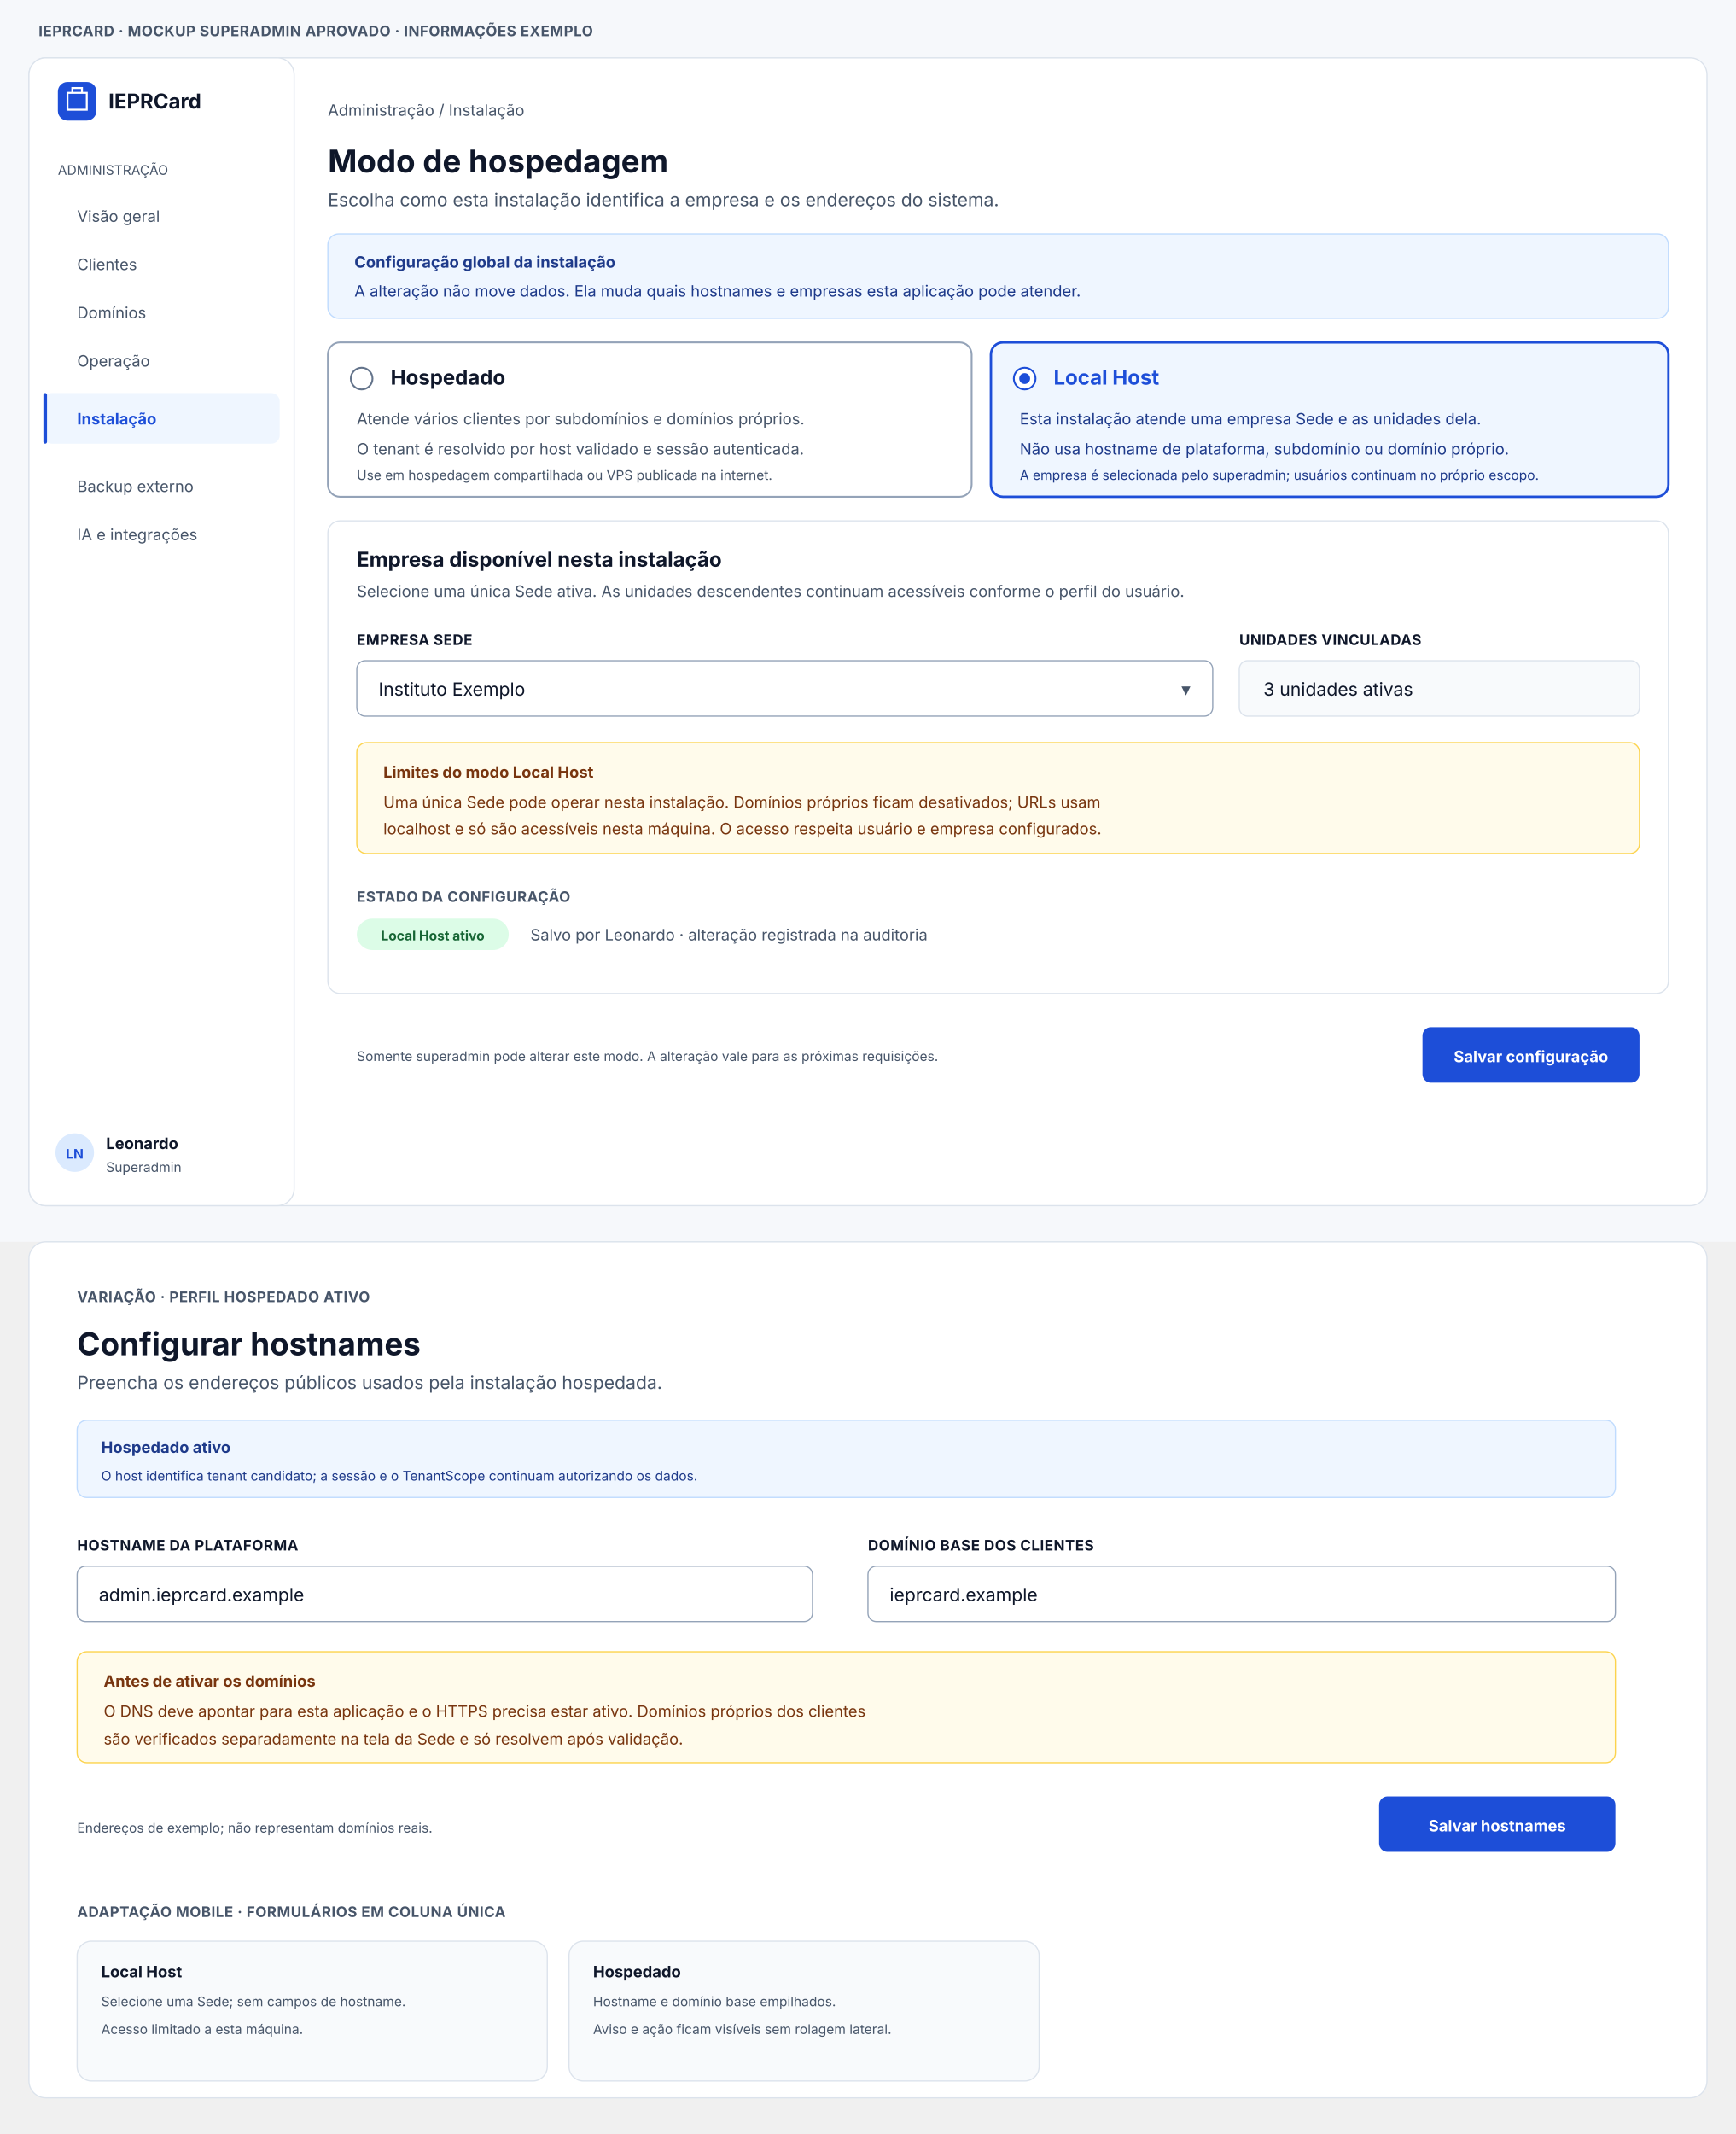
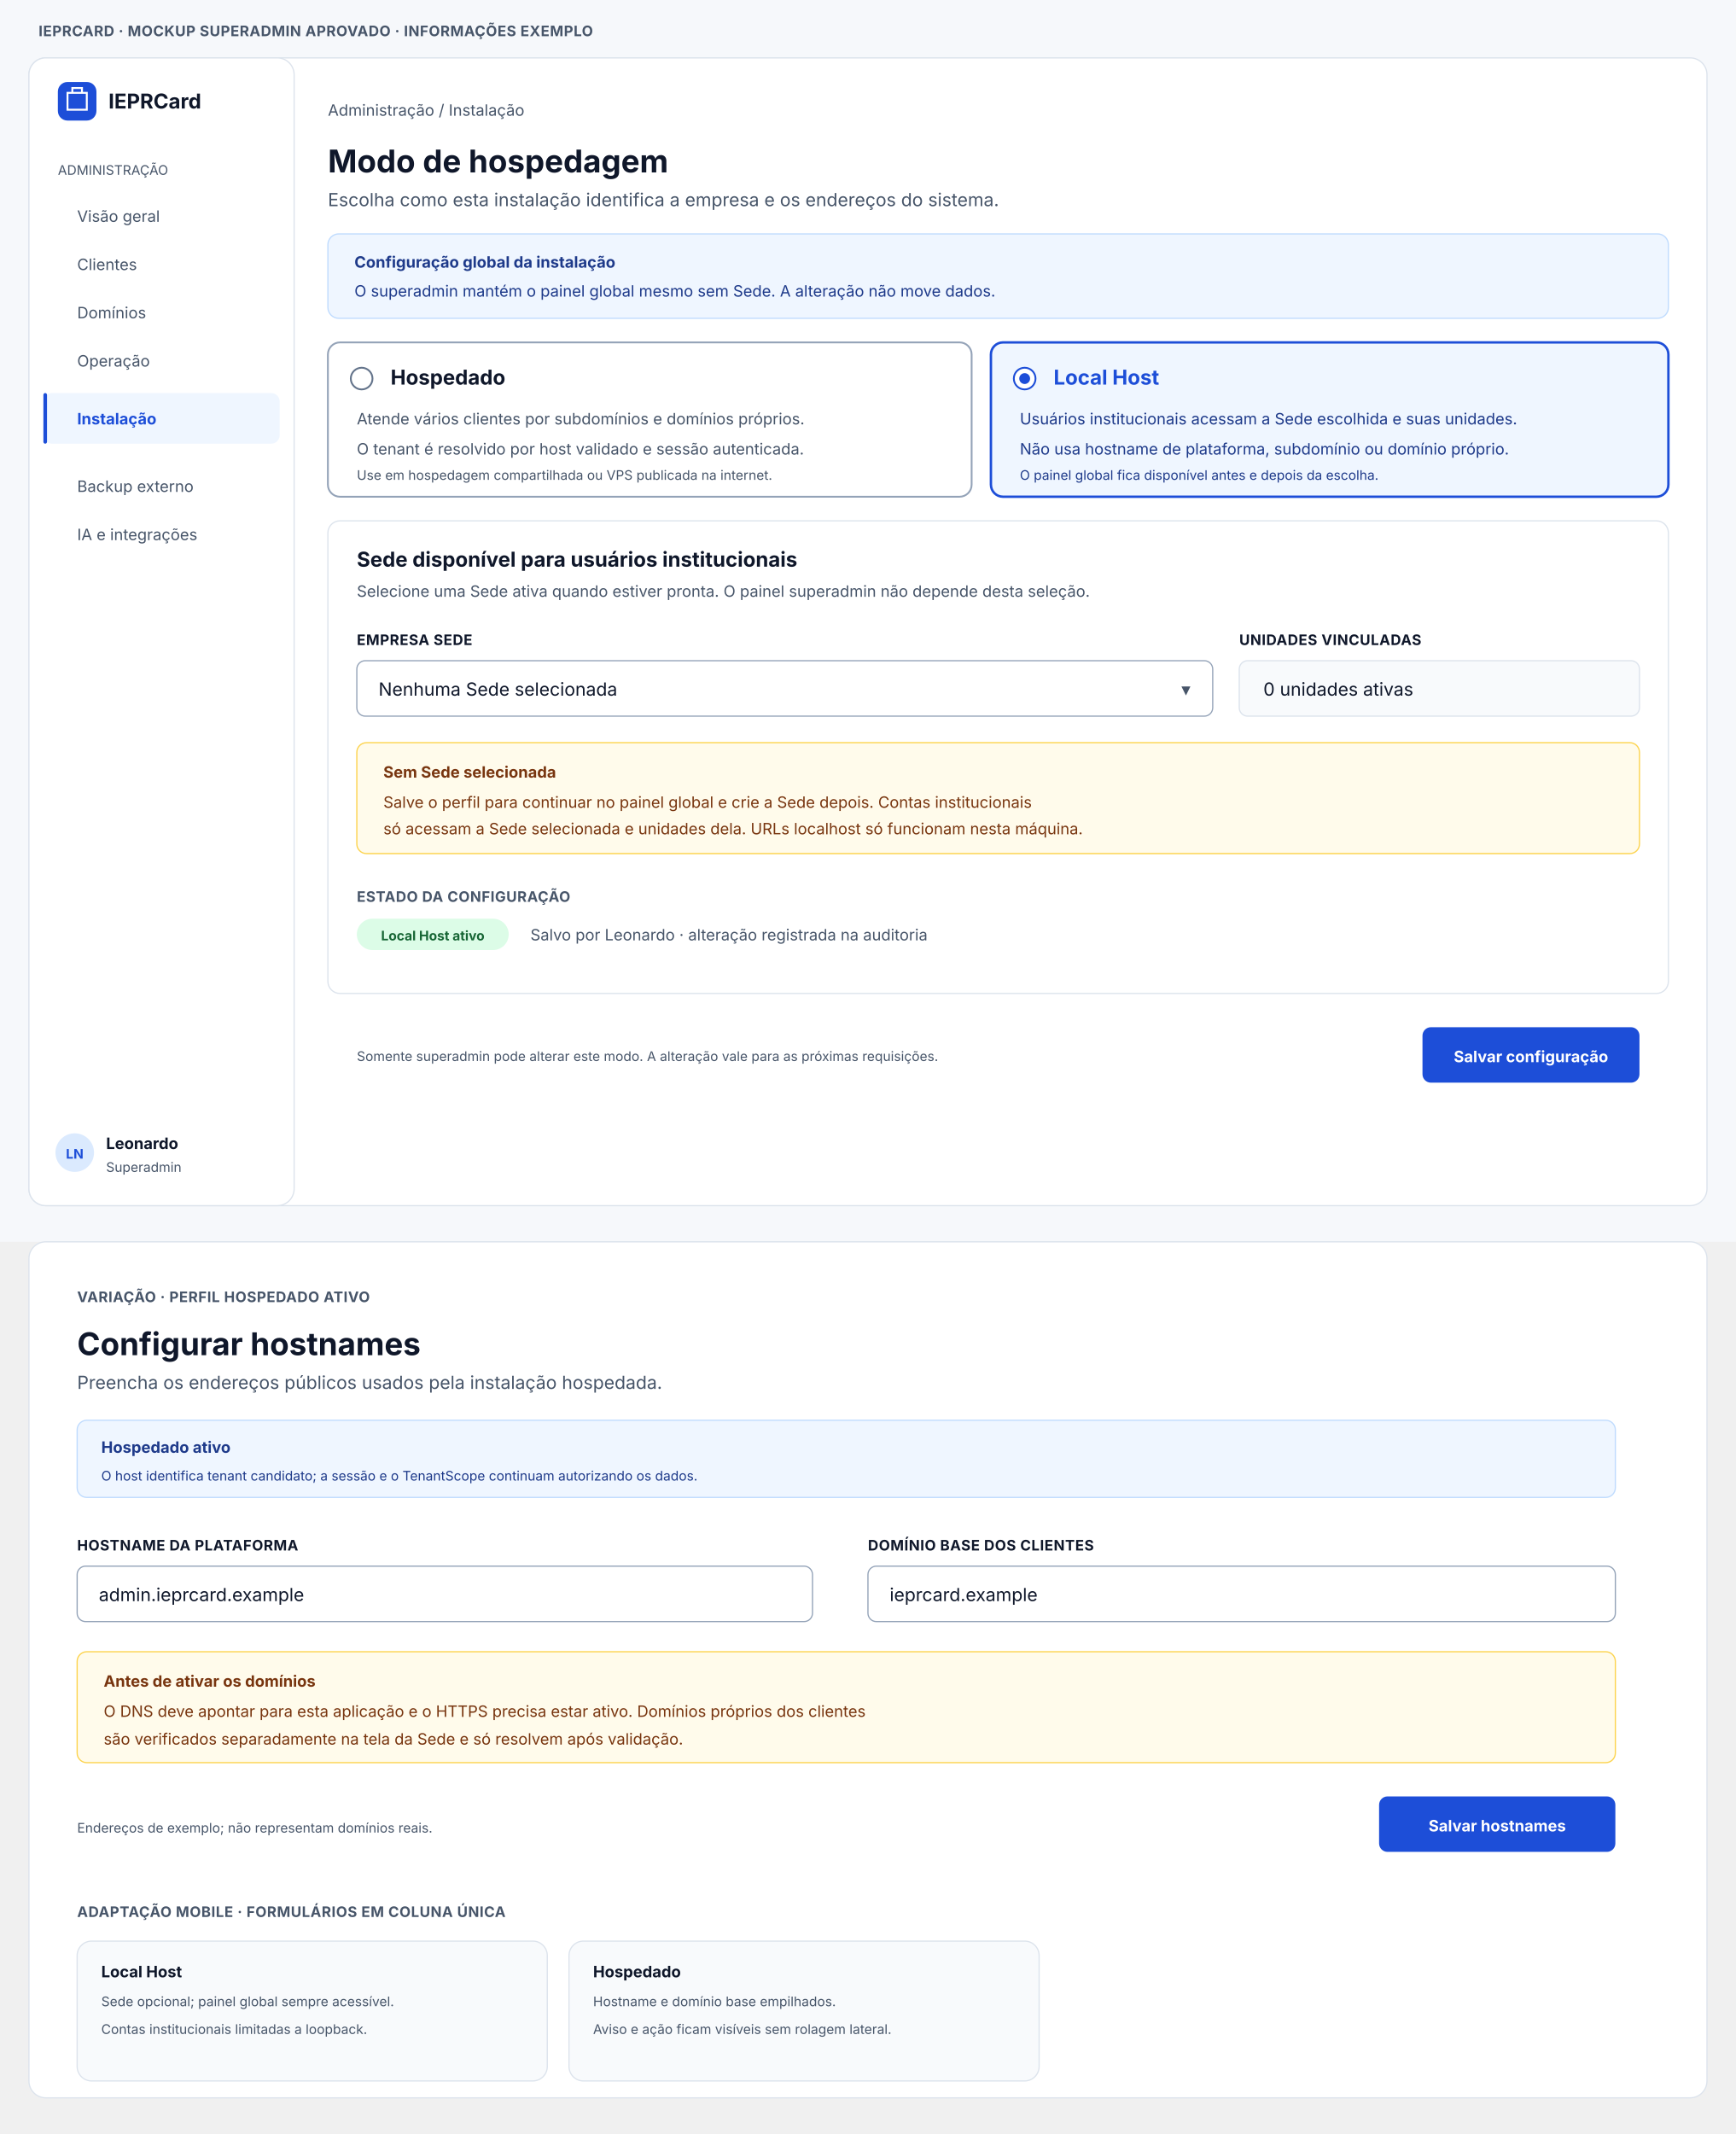
<svg xmlns="http://www.w3.org/2000/svg" width="1440" height="1770" viewBox="0 0 1440 1770" role="img" aria-labelledby="title description">
  <defs>
    <style>
      text { font-family: Inter, system-ui, "Segoe UI", sans-serif; }
      .muted { fill: #475569; } .small { font-size: 13px; } .tiny { font-size: 11px; }
      .body { font-size: 15px; } .label { font-size: 12px; font-weight: 700; letter-spacing: .35px; }
      .title { font-size: 26px; font-weight: 700; fill: #0F172A; }
      .panel { fill: #FFFFFF; stroke: #DCE3EC; } .field { fill: #FFFFFF; stroke: #94A3B8; }
    </style>
  </defs>
  <rect width="1440" height="1030" fill="#F6F8FB" />
  <text x="32" y="30" class="label muted">IEPRCARD · MOCKUP SUPERADMIN APROVADO · INFORMAÇÕES EXEMPLO</text>
  <rect x="24" y="48" width="1392" height="952" rx="14" class="panel" />
  <rect x="24" y="48" width="220" height="952" rx="14" fill="#FFFFFF" stroke="#DCE3EC" />
  <rect x="48" y="68" width="32" height="32" rx="8" fill="#1D4ED8" />
  <path d="M56 77h16v14H56zM60 73h8v4h-8z" fill="none" stroke="#FFFFFF" stroke-width="1.6" />
  <text x="90" y="90" font-size="17" font-weight="700" fill="#0F172A">IEPRCard</text>
  <text x="48" y="145" class="tiny muted">ADMINISTRAÇÃO</text>
  <text x="64" y="184" class="small muted">Visão geral</text>
  <text x="64" y="224" class="small muted">Clientes</text>
  <text x="64" y="264" class="small muted">Domínios</text>
  <text x="64" y="304" class="small muted">Operação</text>
  <rect x="36" y="326" width="196" height="42" rx="7" fill="#EFF6FF" />
  <rect x="36" y="326" width="3" height="42" rx="1.5" fill="#1D4ED8" />
  <text x="64" y="352" class="small" font-weight="700" fill="#1D4ED8">Instalação</text>
  <text x="64" y="408" class="small muted">Backup externo</text>
  <text x="64" y="448" class="small muted">IA e integrações</text>
  <circle cx="62" cy="956" r="16" fill="#DBEAFE" />
  <text x="62" y="961" text-anchor="middle" class="tiny" font-weight="700" fill="#1D4ED8">LN</text>
  <text x="88" y="953" class="small" font-weight="700" fill="#0F172A">Leonardo</text>
  <text x="88" y="972" class="tiny muted">Superadmin</text>
  <text x="272" y="96" class="small muted">Administração  /  Instalação</text>
  <text x="272" y="143" class="title">Modo de hospedagem</text>
  <text x="272" y="171" class="body muted">Escolha como esta instalação identifica a empresa e os endereços do sistema.</text>
  <rect x="272" y="194" width="1112" height="70" rx="9" fill="#EFF6FF" stroke="#BFDBFE" />
  <text x="294" y="222" class="small" font-weight="700" fill="#1E3A8A">Configuração global da instalação</text>
-   <text x="294" y="246" class="small" fill="#1E3A8A">A alteração não move dados. Ela muda quais hostnames e empresas esta aplicação pode atender.</text>
+   <text x="294" y="246" class="small" fill="#1E3A8A">O superadmin mantém o painel global mesmo sem Sede. A alteração não move dados.</text>
  <rect x="272" y="284" width="534" height="128" rx="10" fill="#FFFFFF" stroke="#94A3B8" stroke-width="1.5" />
  <circle cx="300" cy="314" r="9" fill="#FFFFFF" stroke="#64748B" stroke-width="1.5" />
  <text x="324" y="319" font-size="17" font-weight="700" fill="#0F172A">Hospedado</text>
  <text x="296" y="352" class="small muted">Atende vários clientes por subdomínios e domínios próprios.</text>
  <text x="296" y="377" class="small muted">O tenant é resolvido por host validado e sessão autenticada.</text>
  <text x="296" y="398" class="tiny muted">Use em hospedagem compartilhada ou VPS publicada na internet.</text>
  <rect x="822" y="284" width="562" height="128" rx="10" fill="#EFF6FF" stroke="#1D4ED8" stroke-width="2" />
  <circle cx="850" cy="314" r="9" fill="#FFFFFF" stroke="#1D4ED8" stroke-width="1.5" />
  <circle cx="850" cy="314" r="4.5" fill="#1D4ED8" />
  <text x="874" y="319" font-size="17" font-weight="700" fill="#1D4ED8">Local Host</text>
-   <text x="846" y="352" class="small" fill="#1E3A8A">Esta instalação atende uma empresa Sede e as unidades dela.</text>
+   <text x="846" y="352" class="small" fill="#1E3A8A">Usuários institucionais acessam a Sede escolhida e suas unidades.</text>
  <text x="846" y="377" class="small" fill="#1E3A8A">Não usa hostname de plataforma, subdomínio ou domínio próprio.</text>
-   <text x="846" y="398" class="tiny" fill="#1E3A8A">A empresa é selecionada pelo superadmin; usuários continuam no próprio escopo.</text>
+   <text x="846" y="398" class="tiny" fill="#1E3A8A">O painel global fica disponível antes e depois da escolha.</text>
  <rect x="272" y="432" width="1112" height="392" rx="10" class="panel" />
-   <text x="296" y="470" font-size="17" font-weight="700" fill="#0F172A">Empresa disponível nesta instalação</text>
-   <text x="296" y="495" class="small muted">Selecione uma única Sede ativa. As unidades descendentes continuam acessíveis conforme o perfil do usuário.</text>
+   <text x="296" y="470" font-size="17" font-weight="700" fill="#0F172A">Sede disponível para usuários institucionais</text>
+   <text x="296" y="495" class="small muted">Selecione uma Sede ativa quando estiver pronta. O painel superadmin não depende desta seleção.</text>
  <text x="296" y="535" class="label" fill="#0F172A">EMPRESA SEDE</text>
  <rect x="296" y="548" width="710" height="46" rx="7" class="field" />
-   <text x="314" y="577" class="body" fill="#0F172A">Instituto Exemplo</text>
+   <text x="314" y="577" class="body" fill="#0F172A">Nenhuma Sede selecionada</text>
  <text x="980" y="577" class="body muted">▾</text>
  <text x="1028" y="535" class="label" fill="#0F172A">UNIDADES VINCULADAS</text>
  <rect x="1028" y="548" width="332" height="46" rx="7" fill="#F8FAFC" stroke="#DCE3EC" />
-   <text x="1048" y="577" class="body" fill="#0F172A">3 unidades ativas</text>
+   <text x="1048" y="577" class="body" fill="#0F172A">0 unidades ativas</text>
  <rect x="296" y="616" width="1064" height="92" rx="8" fill="#FFFBEB" stroke="#FCD34D" />
-   <text x="318" y="645" class="small" font-weight="700" fill="#78350F">Limites do modo Local Host</text>
-   <text x="318" y="670" class="small" fill="#78350F">Uma única Sede pode operar nesta instalação. Domínios próprios ficam desativados; URLs usam</text>
-   <text x="318" y="692" class="small" fill="#78350F">localhost e só são acessíveis nesta máquina. O acesso respeita usuário e empresa configurados.</text>
+   <text x="318" y="645" class="small" font-weight="700" fill="#78350F">Sem Sede selecionada</text>
+   <text x="318" y="670" class="small" fill="#78350F">Salve o perfil para continuar no painel global e crie a Sede depois. Contas institucionais</text>
+   <text x="318" y="692" class="small" fill="#78350F">só acessam a Sede selecionada e unidades dela. URLs localhost só funcionam nesta máquina.</text>
  <text x="296" y="748" class="label muted">ESTADO DA CONFIGURAÇÃO</text>
  <rect x="296" y="762" width="126" height="26" rx="13" fill="#DCFCE7" />
  <text x="359" y="780" text-anchor="middle" class="tiny" font-weight="700" fill="#166534">Local Host ativo</text>
  <text x="440" y="780" class="small muted">Salvo por Leonardo · alteração registrada na auditoria</text>
  <rect x="1180" y="852" width="180" height="46" rx="7" fill="#1D4ED8" />
  <text x="1270" y="881" text-anchor="middle" class="small" font-weight="700" fill="#FFFFFF">Salvar configuração</text>
  <text x="296" y="880" class="tiny muted">Somente superadmin pode alterar este modo. A alteração vale para as próximas requisições.</text>
  <rect x="24" y="1030" width="1392" height="710" rx="14" class="panel" />
  <text x="64" y="1080" class="label muted">VARIAÇÃO · PERFIL HOSPEDADO ATIVO</text>
  <text x="64" y="1124" class="title">Configurar hostnames</text>
  <text x="64" y="1152" class="body muted">Preencha os endereços públicos usados pela instalação hospedada.</text>
  <rect x="64" y="1178" width="1276" height="64" rx="8" fill="#EFF6FF" stroke="#BFDBFE" />
  <text x="84" y="1205" class="small" font-weight="700" fill="#1E3A8A">Hospedado ativo</text>
  <text x="84" y="1228" class="tiny" fill="#1E3A8A">O host identifica tenant candidato; a sessão e o TenantScope continuam autorizando os dados.</text>
  <text x="64" y="1286" class="label" fill="#0F172A">HOSTNAME DA PLATAFORMA</text>
  <rect x="64" y="1299" width="610" height="46" rx="7" class="field" />
  <text x="82" y="1328" class="body" fill="#0F172A">admin.ieprcard.example</text>
  <text x="720" y="1286" class="label" fill="#0F172A">DOMÍNIO BASE DOS CLIENTES</text>
  <rect x="720" y="1299" width="620" height="46" rx="7" class="field" />
  <text x="738" y="1328" class="body" fill="#0F172A">ieprcard.example</text>
  <rect x="64" y="1370" width="1276" height="92" rx="8" fill="#FFFBEB" stroke="#FCD34D" />
  <text x="86" y="1399" class="small" font-weight="700" fill="#78350F">Antes de ativar os domínios</text>
  <text x="86" y="1424" class="small" fill="#78350F">O DNS deve apontar para esta aplicação e o HTTPS precisa estar ativo. Domínios próprios dos clientes</text>
  <text x="86" y="1447" class="small" fill="#78350F">são verificados separadamente na tela da Sede e só resolvem após validação.</text>
  <rect x="1144" y="1490" width="196" height="46" rx="7" fill="#1D4ED8" />
  <text x="1242" y="1519" text-anchor="middle" class="small" font-weight="700" fill="#FFFFFF">Salvar hostnames</text>
  <text x="64" y="1520" class="tiny muted">Endereços de exemplo; não representam domínios reais.</text>
  <text x="64" y="1590" class="label muted">ADAPTAÇÃO MOBILE · FORMULÁRIOS EM COLUNA ÚNICA</text>
  <rect x="64" y="1610" width="390" height="116" rx="12" fill="#F8FAFC" stroke="#DCE3EC" />
  <text x="84" y="1640" class="small" font-weight="700" fill="#0F172A">Local Host</text>
-   <text x="84" y="1664" class="tiny muted">Selecione uma Sede; sem campos de hostname.</text>
-   <text x="84" y="1687" class="tiny muted">Acesso limitado a esta máquina.</text>
+   <text x="84" y="1664" class="tiny muted">Sede opcional; painel global sempre acessível.</text>
+   <text x="84" y="1687" class="tiny muted">Contas institucionais limitadas a loopback.</text>
  <rect x="472" y="1610" width="390" height="116" rx="12" fill="#F8FAFC" stroke="#DCE3EC" />
  <text x="492" y="1640" class="small" font-weight="700" fill="#0F172A">Hospedado</text>
  <text x="492" y="1664" class="tiny muted">Hostname e domínio base empilhados.</text>
  <text x="492" y="1687" class="tiny muted">Aviso e ação ficam visíveis sem rolagem lateral.</text>
</svg>
